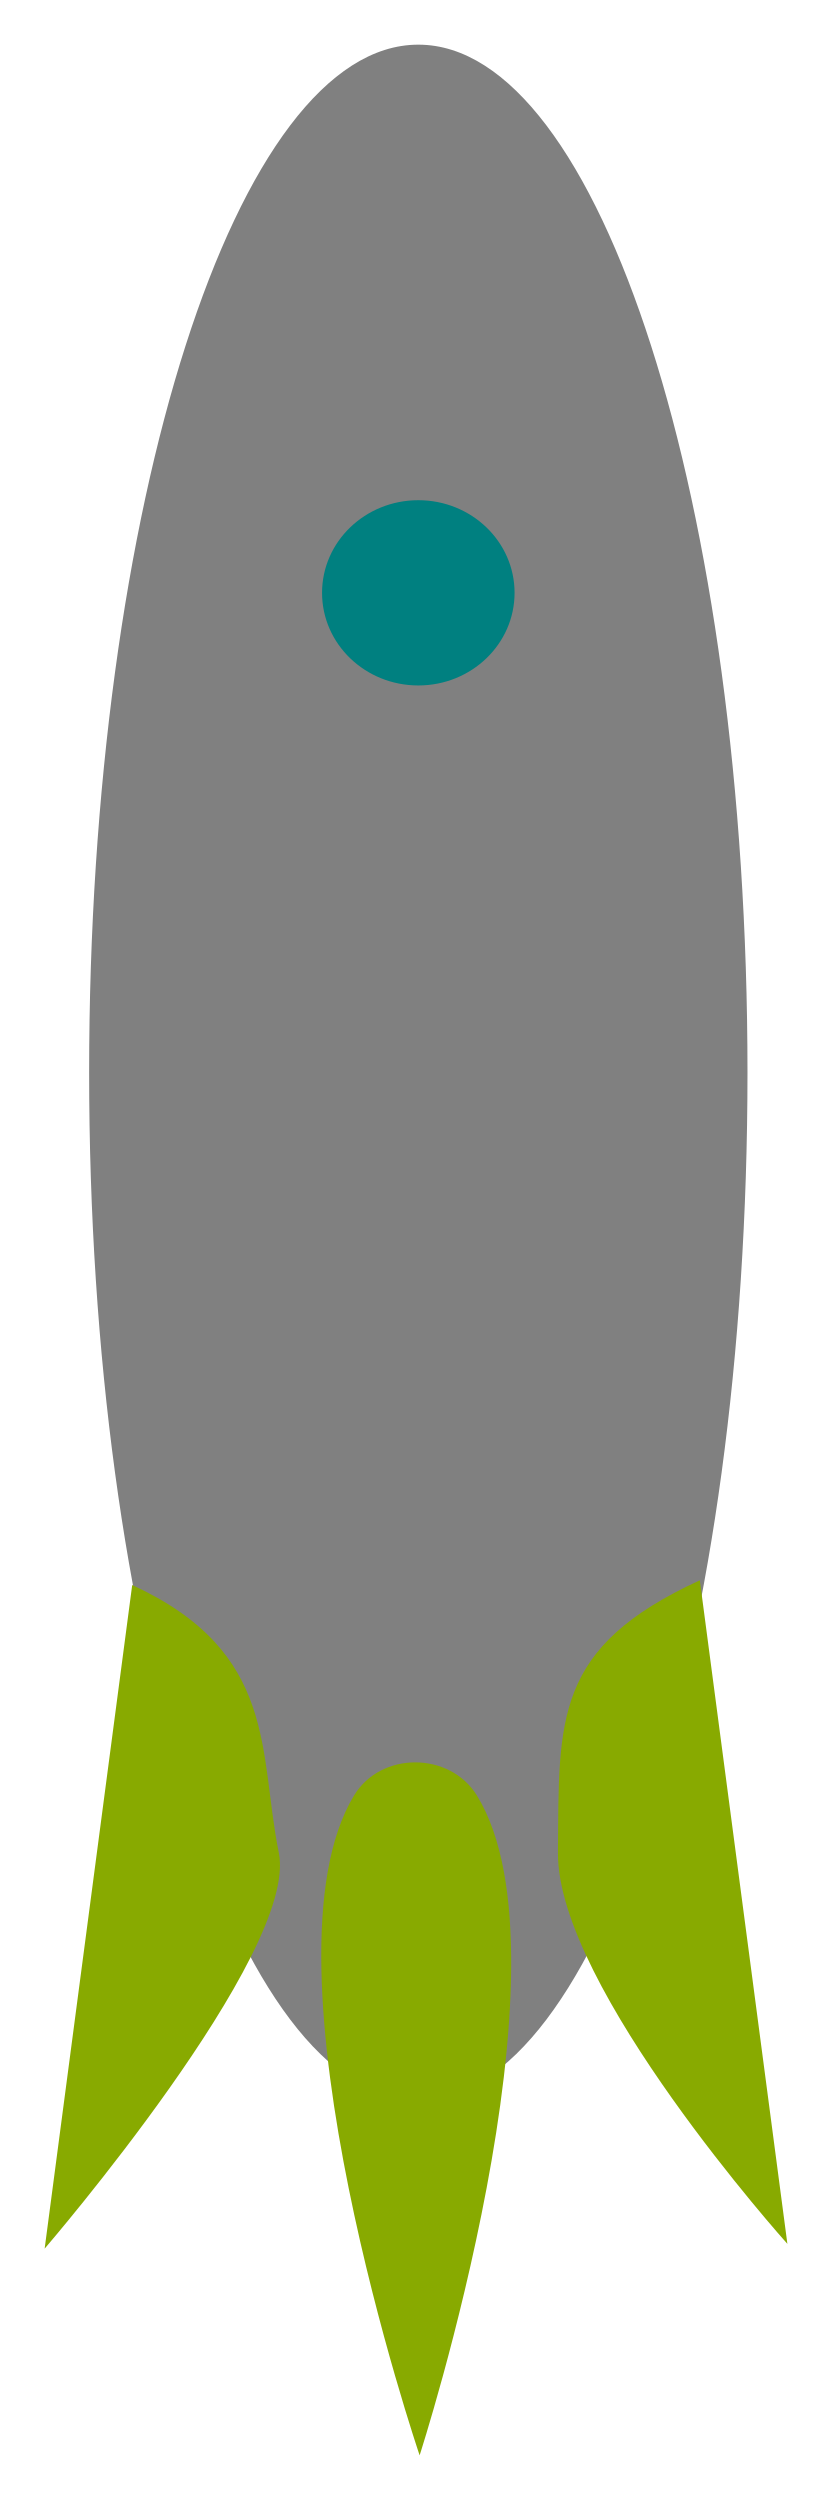
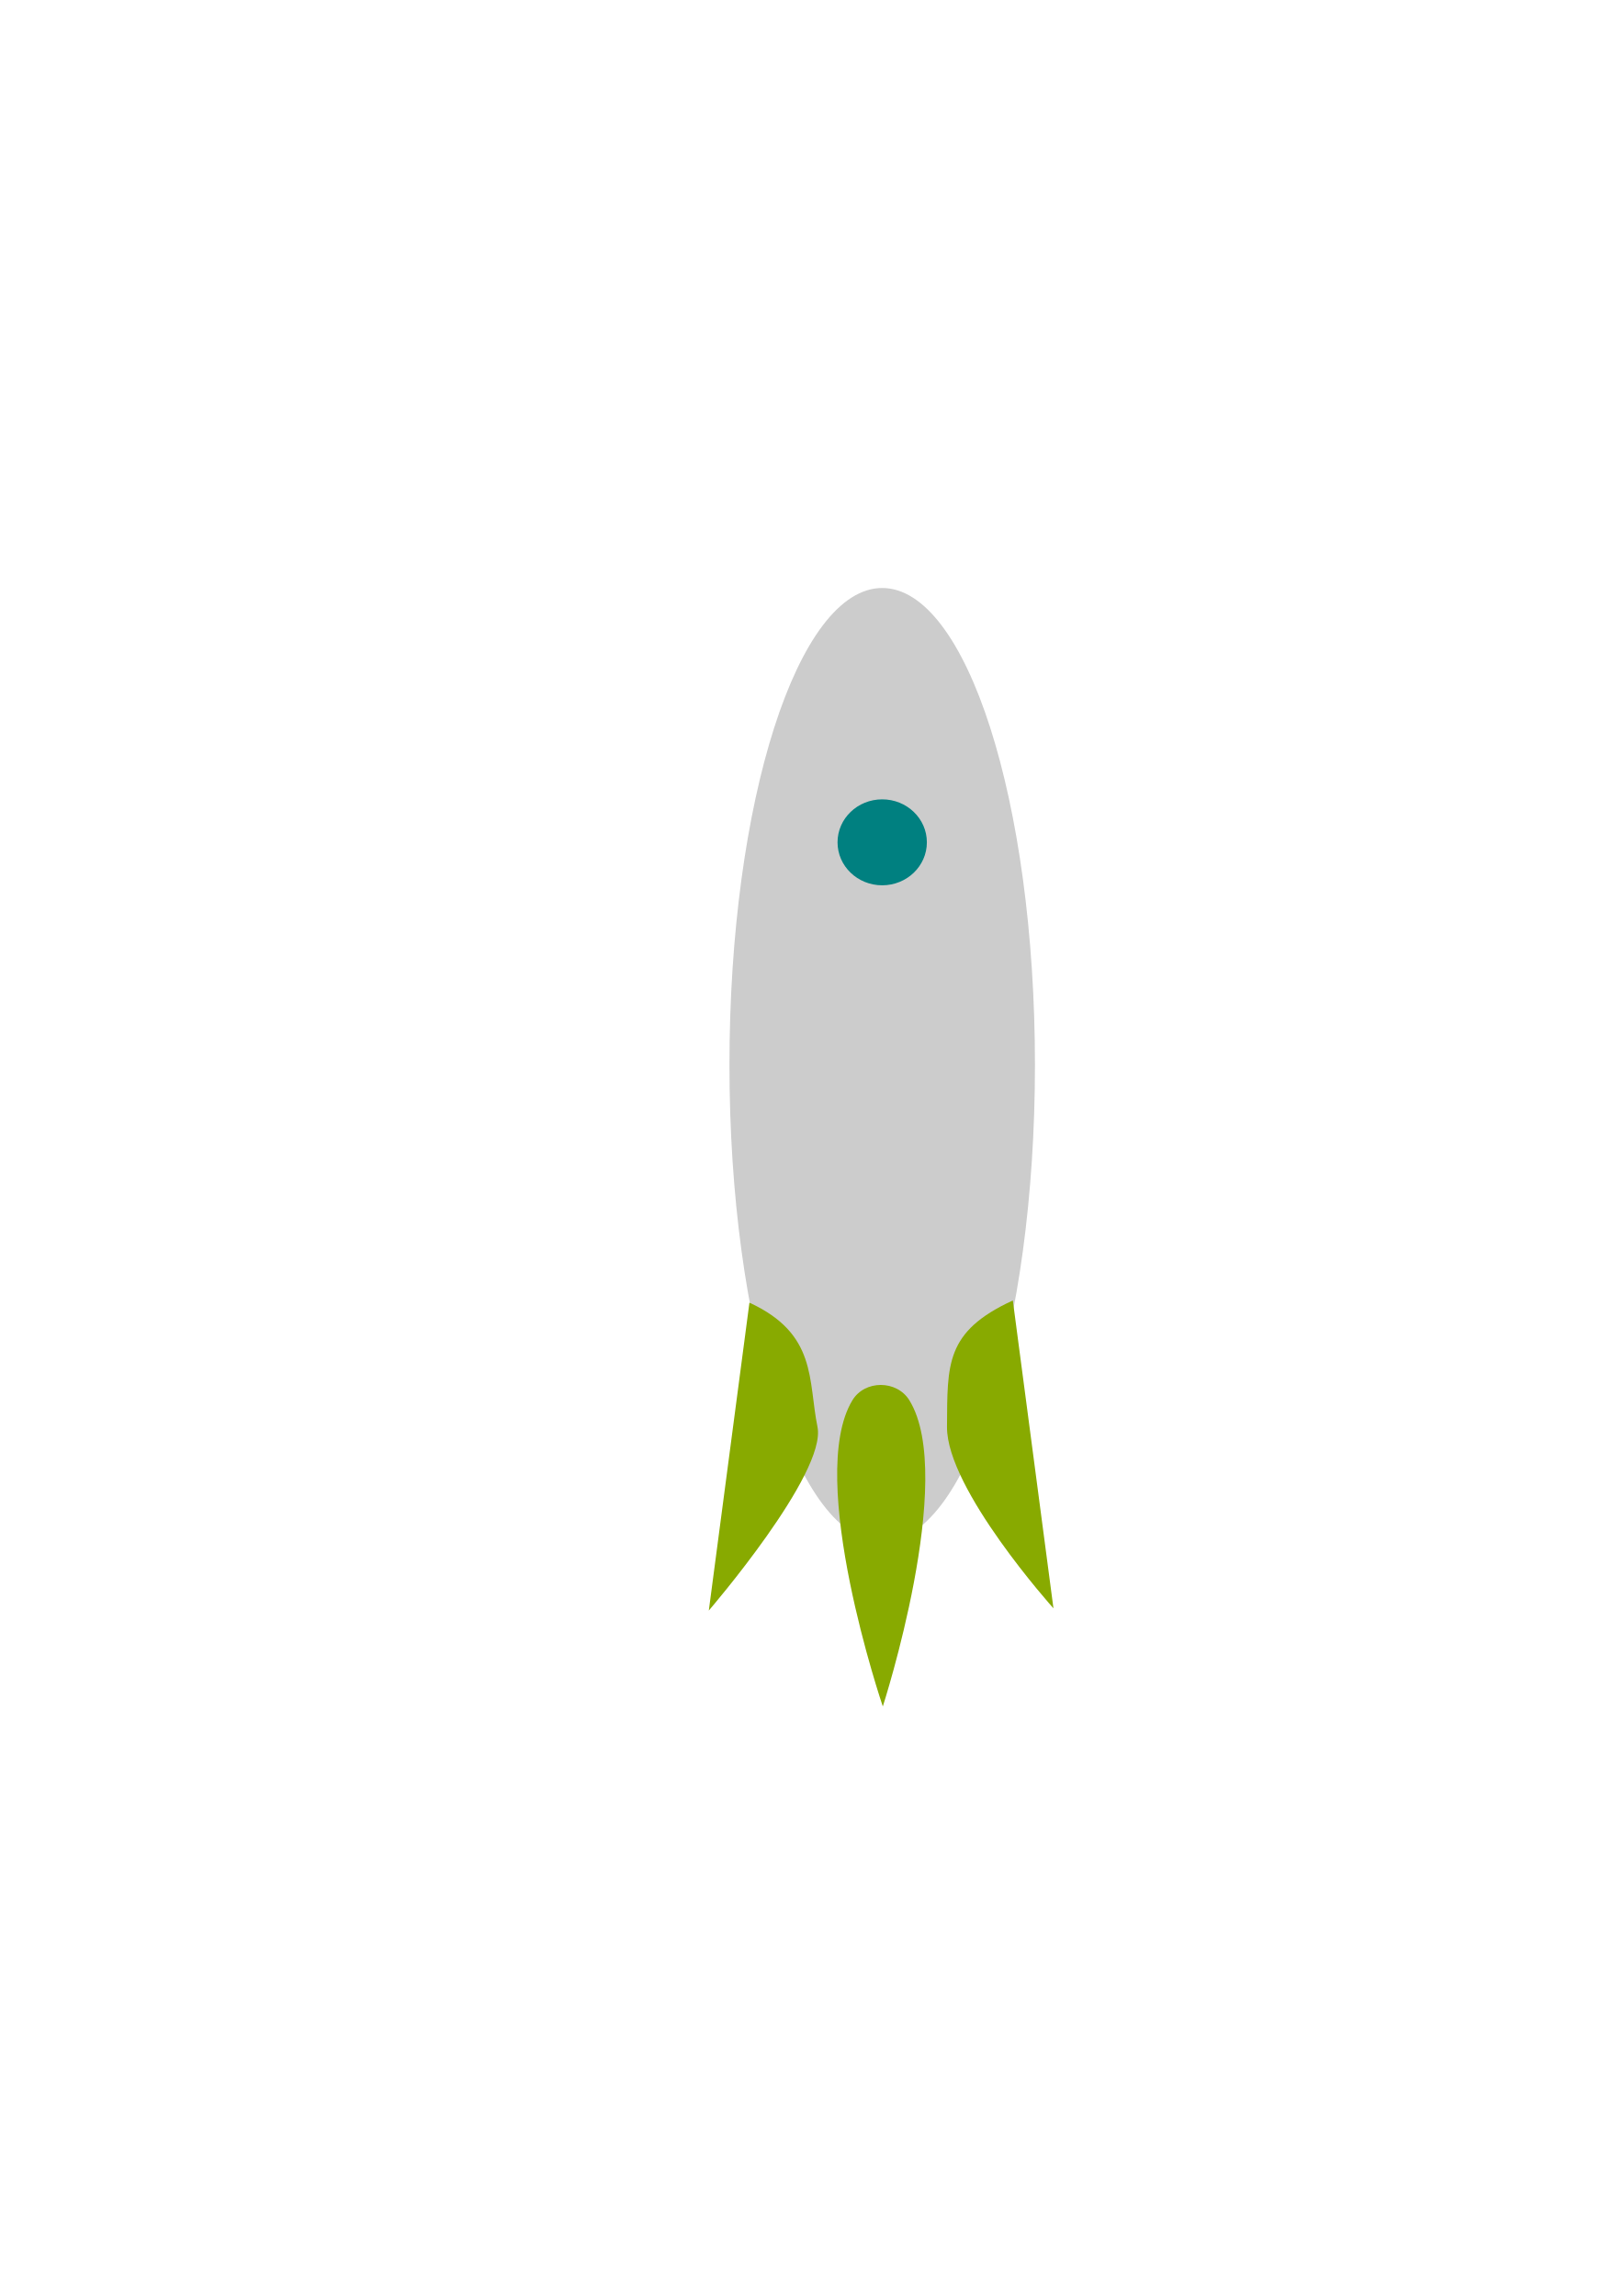
- <svg xmlns="http://www.w3.org/2000/svg" width="18.637mm" height="55.999mm" viewBox="0 0 66.038 198.423" id="svg2" version="1.1">
+ <svg xmlns="http://www.w3.org/2000/svg" width="210mm" height="297mm" viewBox="0 0 744.094 1052.362" id="svg2" version="1.1">
  <defs id="defs4" />
-   <g id="layer1" transform="translate(-321.2806,-587.2666)">
-     <g id="g4222" transform="matrix(0.3732366,0,0,0.3732366,203.5878,490.2208)">
-       <ellipse ry="218.571" rx="70" cy="488.076" cx="404.286" id="path3336" style="opacity:1;fill:#808080;fill-opacity:1;fill-rule:nonzero;stroke:none;stroke-width:2;stroke-linejoin:bevel;stroke-miterlimit:4;stroke-dasharray:none;stroke-opacity:1" />
-       <path id="path3346" d="m 374.624,653.997 c 4.341,21.305 -49.8,84.191 -49.8,84.191 l 18.619,-141.117 c 31.101,14.321 26.839,35.621 31.181,56.926 z" style="opacity:1;fill:#88aa00;fill-opacity:1;fill-rule:nonzero;stroke:none;stroke-width:2;stroke-linejoin:bevel;stroke-miterlimit:4;stroke-dasharray:none;stroke-opacity:1" />
-       <path id="path3346-3" d="m 433.981,653.997 c -0.221,28.553 48.79,83.181 48.79,83.181 L 464.151,596.061 c -31.101,14.321 -29.95,29.383 -30.171,57.936 z" style="opacity:1;fill:#88aa00;fill-opacity:1;fill-rule:nonzero;stroke:none;stroke-width:2;stroke-linejoin:bevel;stroke-miterlimit:4;stroke-dasharray:none;stroke-opacity:1" />
-       <path id="path3368" d="m 404.566,782.146 c 0,0 -35.569,-104.645 -13.942,-140.329 5.706,-9.414 20.353,-9.342 26.116,-3e-5 21.795,35.325 -12.174,140.329 -12.174,140.329 z" style="opacity:1;fill:#88aa00;fill-opacity:1;fill-rule:nonzero;stroke:none;stroke-width:2;stroke-linejoin:bevel;stroke-miterlimit:4;stroke-dasharray:none;stroke-opacity:1" />
-       <path id="path3371" d="m 424.756,386.076 a 20.47,19.698 0 0 1 -20.47,19.698 20.47,19.698 0 0 1 -20.47,-19.698 20.47,19.698 0 0 1 20.47,-19.698 20.47,19.698 0 0 1 20.47,19.698 z" style="opacity:1;fill:#008080;fill-opacity:1;fill-rule:nonzero;stroke:none;stroke-width:2;stroke-linejoin:bevel;stroke-miterlimit:4;stroke-dasharray:none;stroke-opacity:1" />
-     </g>
+   <g id="layer1">
+     <ellipse style="opacity:1;fill:#cccccc;fill-opacity:1;fill-rule:nonzero;stroke:none;stroke-width:2;stroke-linejoin:bevel;stroke-miterlimit:4;stroke-dasharray:none;stroke-opacity:1" id="path3336" cx="404.286" cy="488.076" rx="70" ry="218.571" />
+     <path style="opacity:1;fill:#88aa00;fill-opacity:1;fill-rule:nonzero;stroke:none;stroke-width:2;stroke-linejoin:bevel;stroke-miterlimit:4;stroke-dasharray:none;stroke-opacity:1" d="m 374.624,653.997 c 4.341,21.305 -49.8,84.191 -49.8,84.191 l 18.619,-141.117 c 31.101,14.321 26.839,35.621 31.181,56.926 z" id="path3346" />
+     <path style="opacity:1;fill:#88aa00;fill-opacity:1;fill-rule:nonzero;stroke:none;stroke-width:2;stroke-linejoin:bevel;stroke-miterlimit:4;stroke-dasharray:none;stroke-opacity:1" d="m 433.981,653.997 c -0.221,28.553 48.79,83.181 48.79,83.181 L 464.151,596.061 c -31.101,14.321 -29.95,29.383 -30.171,57.936 z" id="path3346-3" />
+     <path style="opacity:1;fill:#88aa00;fill-opacity:1;fill-rule:nonzero;stroke:none;stroke-width:2;stroke-linejoin:bevel;stroke-miterlimit:4;stroke-dasharray:none;stroke-opacity:1" d="m 404.566,782.146 c 0,0 -35.569,-104.645 -13.942,-140.329 5.706,-9.414 20.353,-9.342 26.116,-3e-5 21.795,35.325 -12.174,140.329 -12.174,140.329 z" id="path3368" />
+     <path style="opacity:1;fill:#008080;fill-opacity:1;fill-rule:nonzero;stroke:none;stroke-width:2;stroke-linejoin:bevel;stroke-miterlimit:4;stroke-dasharray:none;stroke-opacity:1" d="m 424.756,386.076 a 20.47,19.698 0 0 1 -20.47,19.698 20.47,19.698 0 0 1 -20.47,-19.698 20.47,19.698 0 0 1 20.47,-19.698 20.47,19.698 0 0 1 20.47,19.698 z" id="path3371" />
  </g>
</svg>
